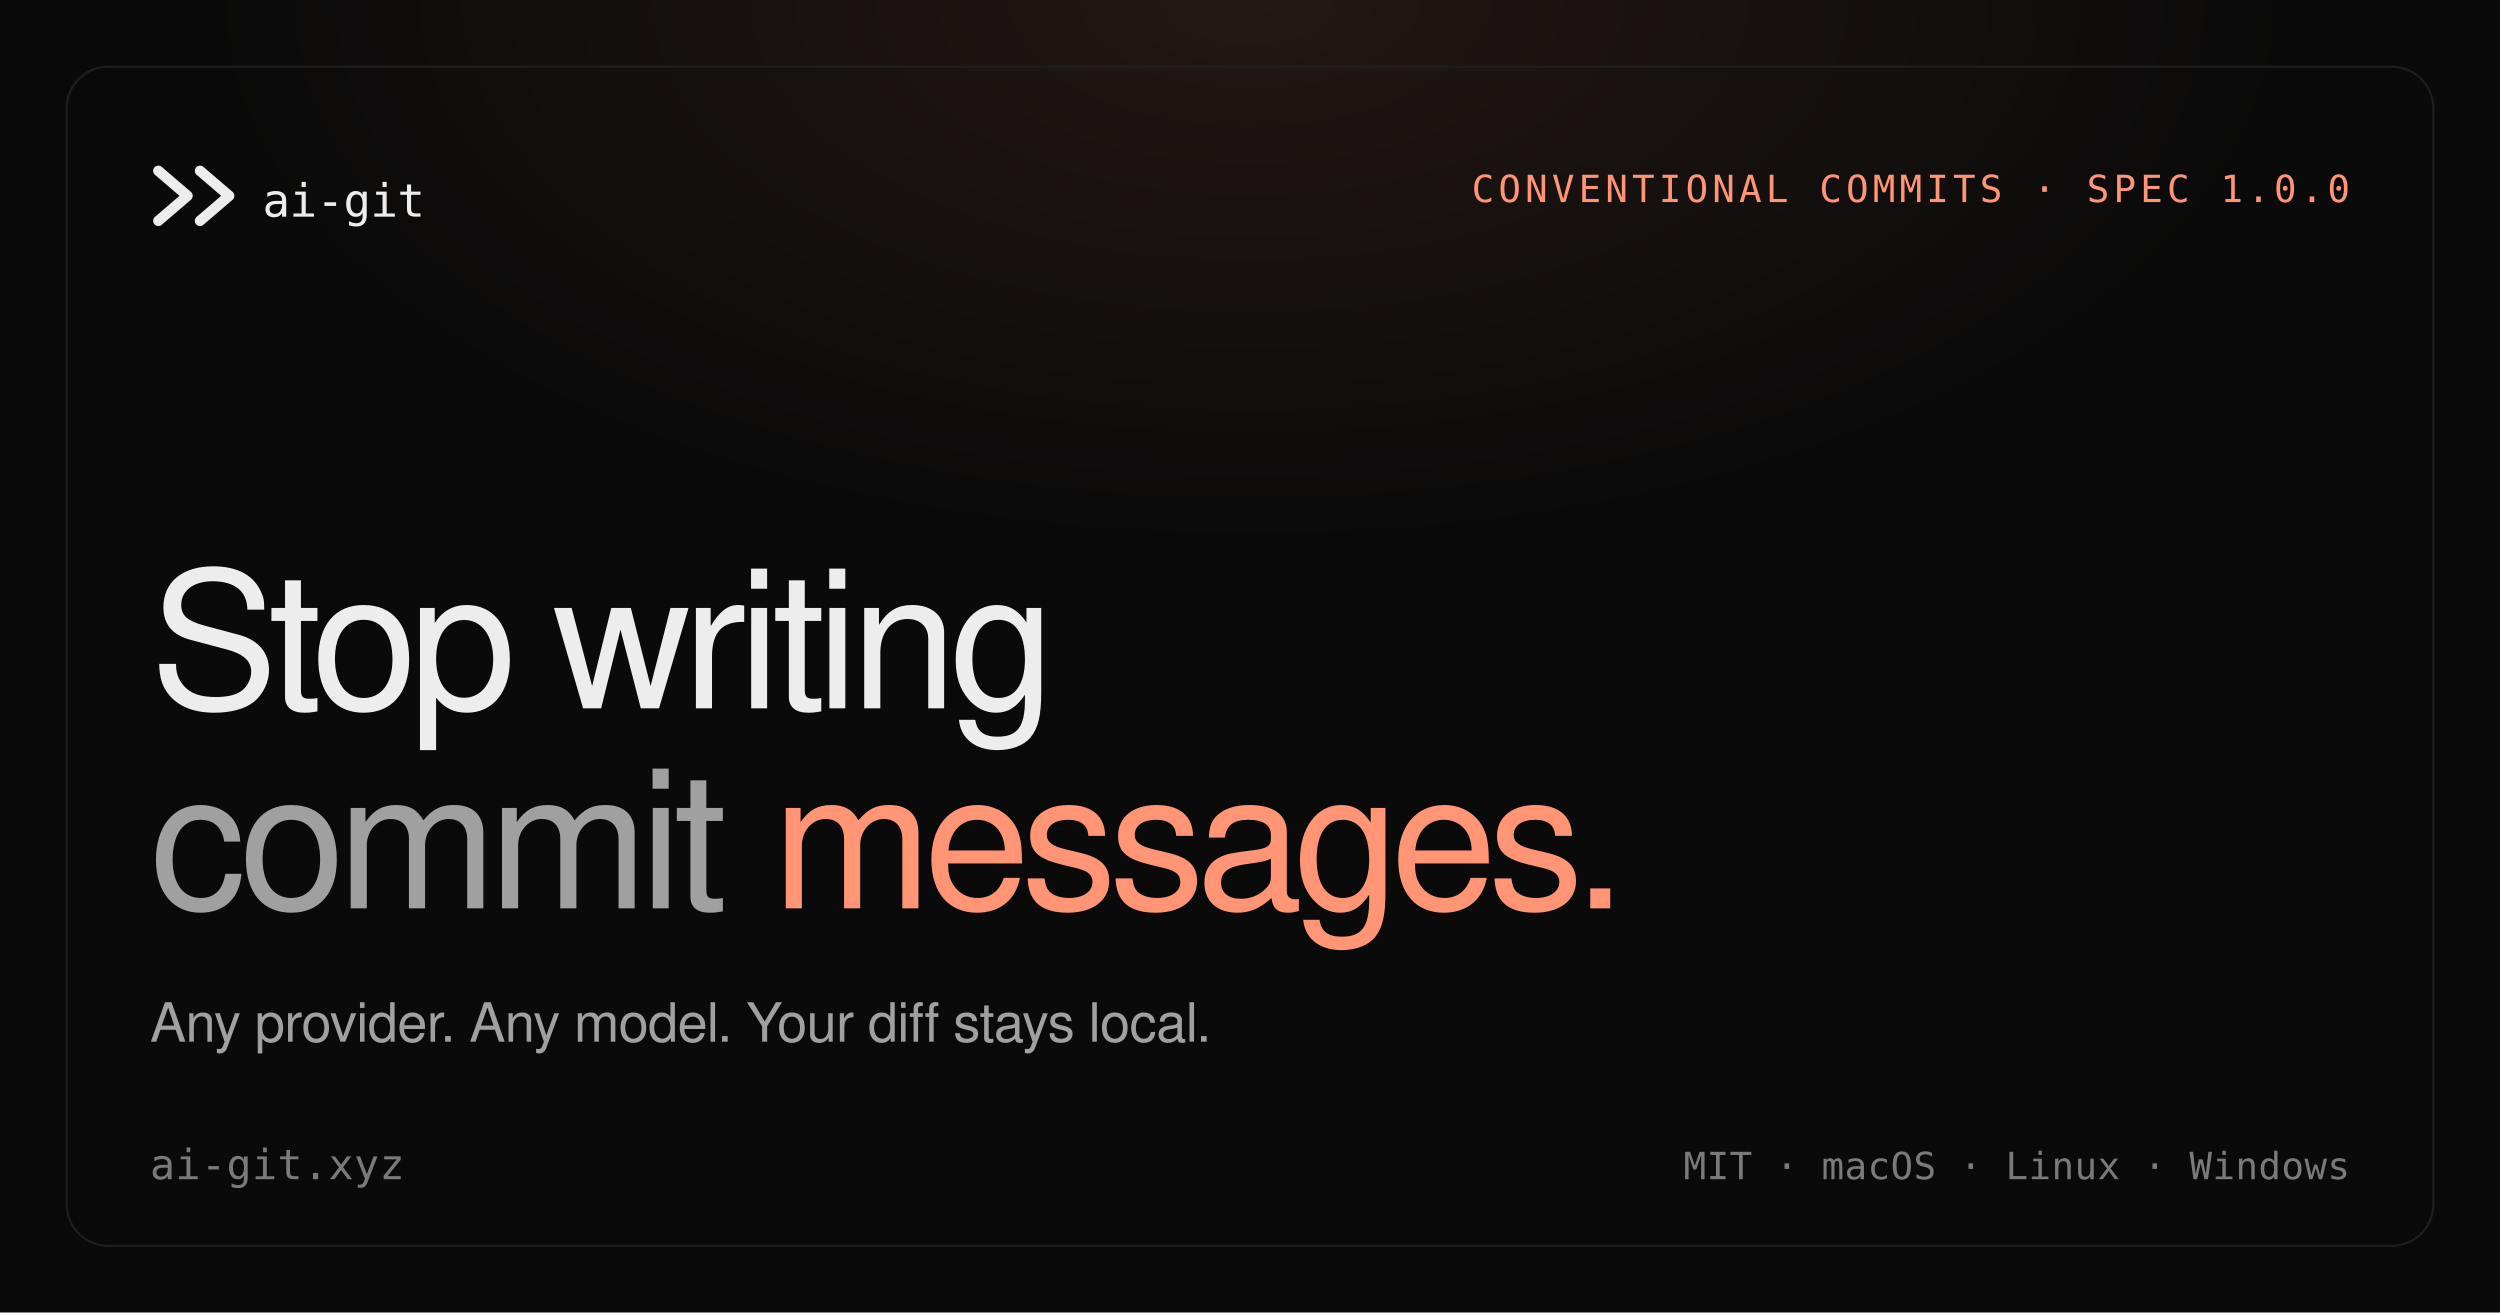
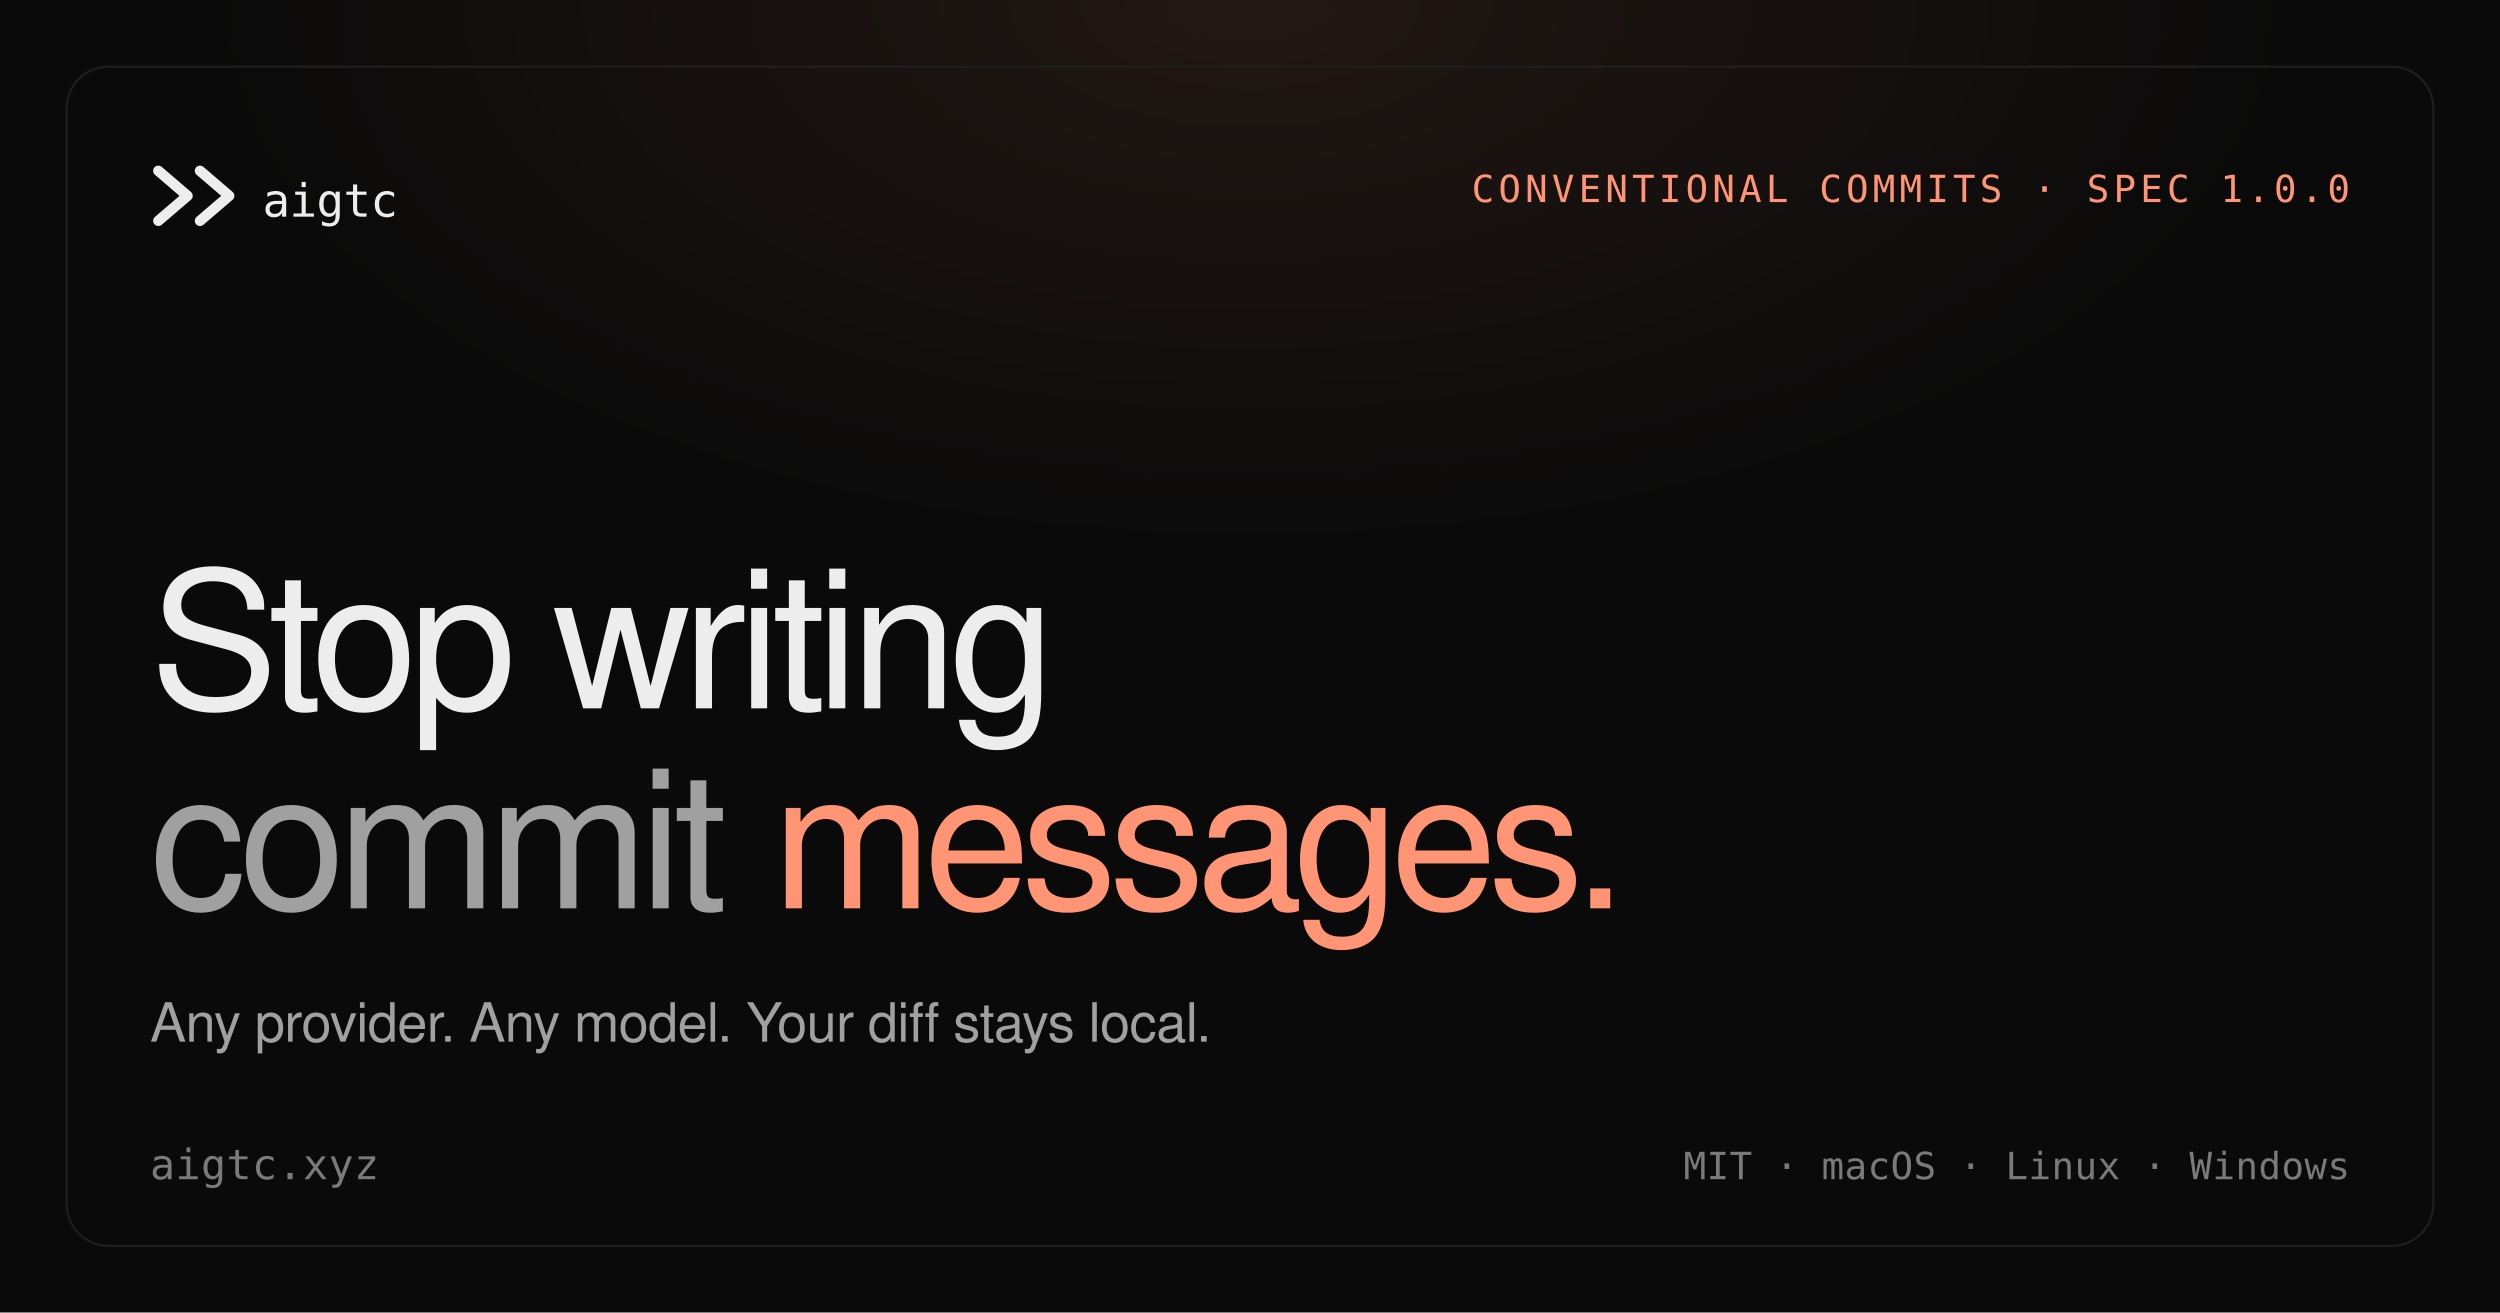
<svg xmlns="http://www.w3.org/2000/svg" viewBox="0 0 1200 630" width="1200" height="630">
  <defs>
    <radialGradient id="accentGlow" cx="50%" cy="0%" r="70%">
      <stop offset="0%" stop-color="#ff9574" stop-opacity="0.10" />
      <stop offset="60%" stop-color="#ff9574" stop-opacity="0" />
    </radialGradient>
  </defs>
  <rect width="1200" height="630" fill="#0a0a0a" />
  <rect width="1200" height="630" fill="url(#accentGlow)" />
  <rect x="32" y="32" width="1136" height="566" rx="20" stroke="#1f1f1f" stroke-width="1" fill="none" />
  <g transform="translate(72, 80)">
    <g fill="none" stroke="#ededed" stroke-width="5" stroke-linecap="round" stroke-linejoin="round">
      <path d="M4 2 l14 12 l-14 12" />
      <path d="M24 2 l14 12 l-14 12" />
    </g>
-     <text x="54" y="24" font-family="ui-monospace, SFMono-Regular, Menlo, monospace" font-size="22" font-weight="500" fill="#ededed" letter-spacing="-0.3">ai-git</text>
+     <text x="54" y="24" font-family="ui-monospace, SFMono-Regular, Menlo, monospace" font-size="22" font-weight="500" fill="#ededed" letter-spacing="-0.3">aigtc</text>
  </g>
  <text x="1128" y="97" text-anchor="end" font-family="ui-monospace, SFMono-Regular, Menlo, monospace" font-size="18" fill="#ff9574" letter-spacing="2">CONVENTIONAL COMMITS · SPEC 1.0.0</text>
  <text x="72" y="340" font-family="ui-sans-serif, system-ui, -apple-system, BlinkMacSystemFont, 'Segoe UI', Helvetica, Arial, sans-serif" font-size="92" font-weight="500" fill="#ededed" letter-spacing="-4">Stop writing</text>
  <text x="72" y="436" font-family="ui-sans-serif, system-ui, -apple-system, BlinkMacSystemFont, 'Segoe UI', Helvetica, Arial, sans-serif" font-size="92" font-weight="500" fill="#a0a0a0" letter-spacing="-4">commit <tspan fill="#ff9574">messages.</tspan>
  </text>
  <text x="72" y="500" font-family="ui-sans-serif, system-ui, -apple-system, BlinkMacSystemFont, 'Segoe UI', Helvetica, Arial, sans-serif" font-size="26" font-weight="400" fill="#a0a0a0" letter-spacing="-0.3">Any provider. Any model. Your diff stays local.</text>
-   <text x="72" y="566" font-family="ui-monospace, SFMono-Regular, Menlo, monospace" font-size="20" fill="#7a7a7a" letter-spacing="0.2">ai-git.xyz</text>
+   <text x="72" y="566" font-family="ui-monospace, SFMono-Regular, Menlo, monospace" font-size="20" fill="#7a7a7a" letter-spacing="0.2">aigtc.xyz</text>
  <text x="1128" y="566" text-anchor="end" font-family="ui-monospace, SFMono-Regular, Menlo, monospace" font-size="18" fill="#7a7a7a" letter-spacing="0.2">MIT · macOS · Linux · Windows</text>
</svg>
